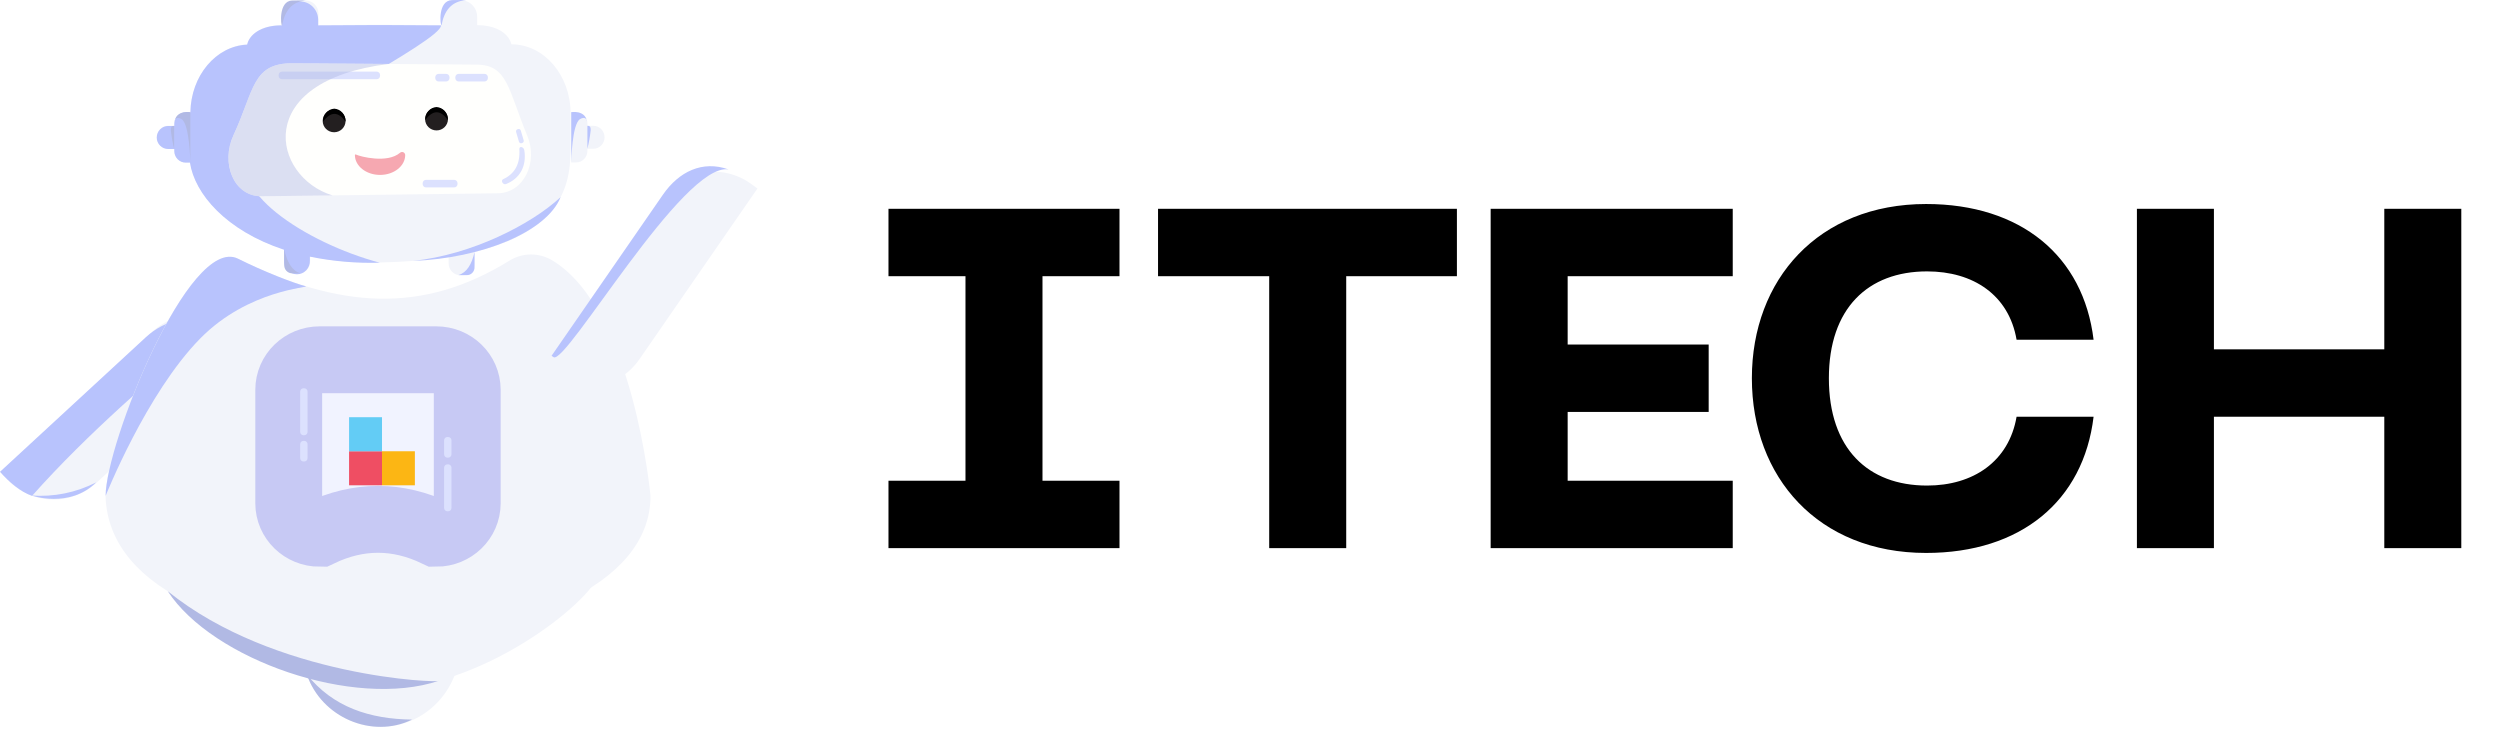
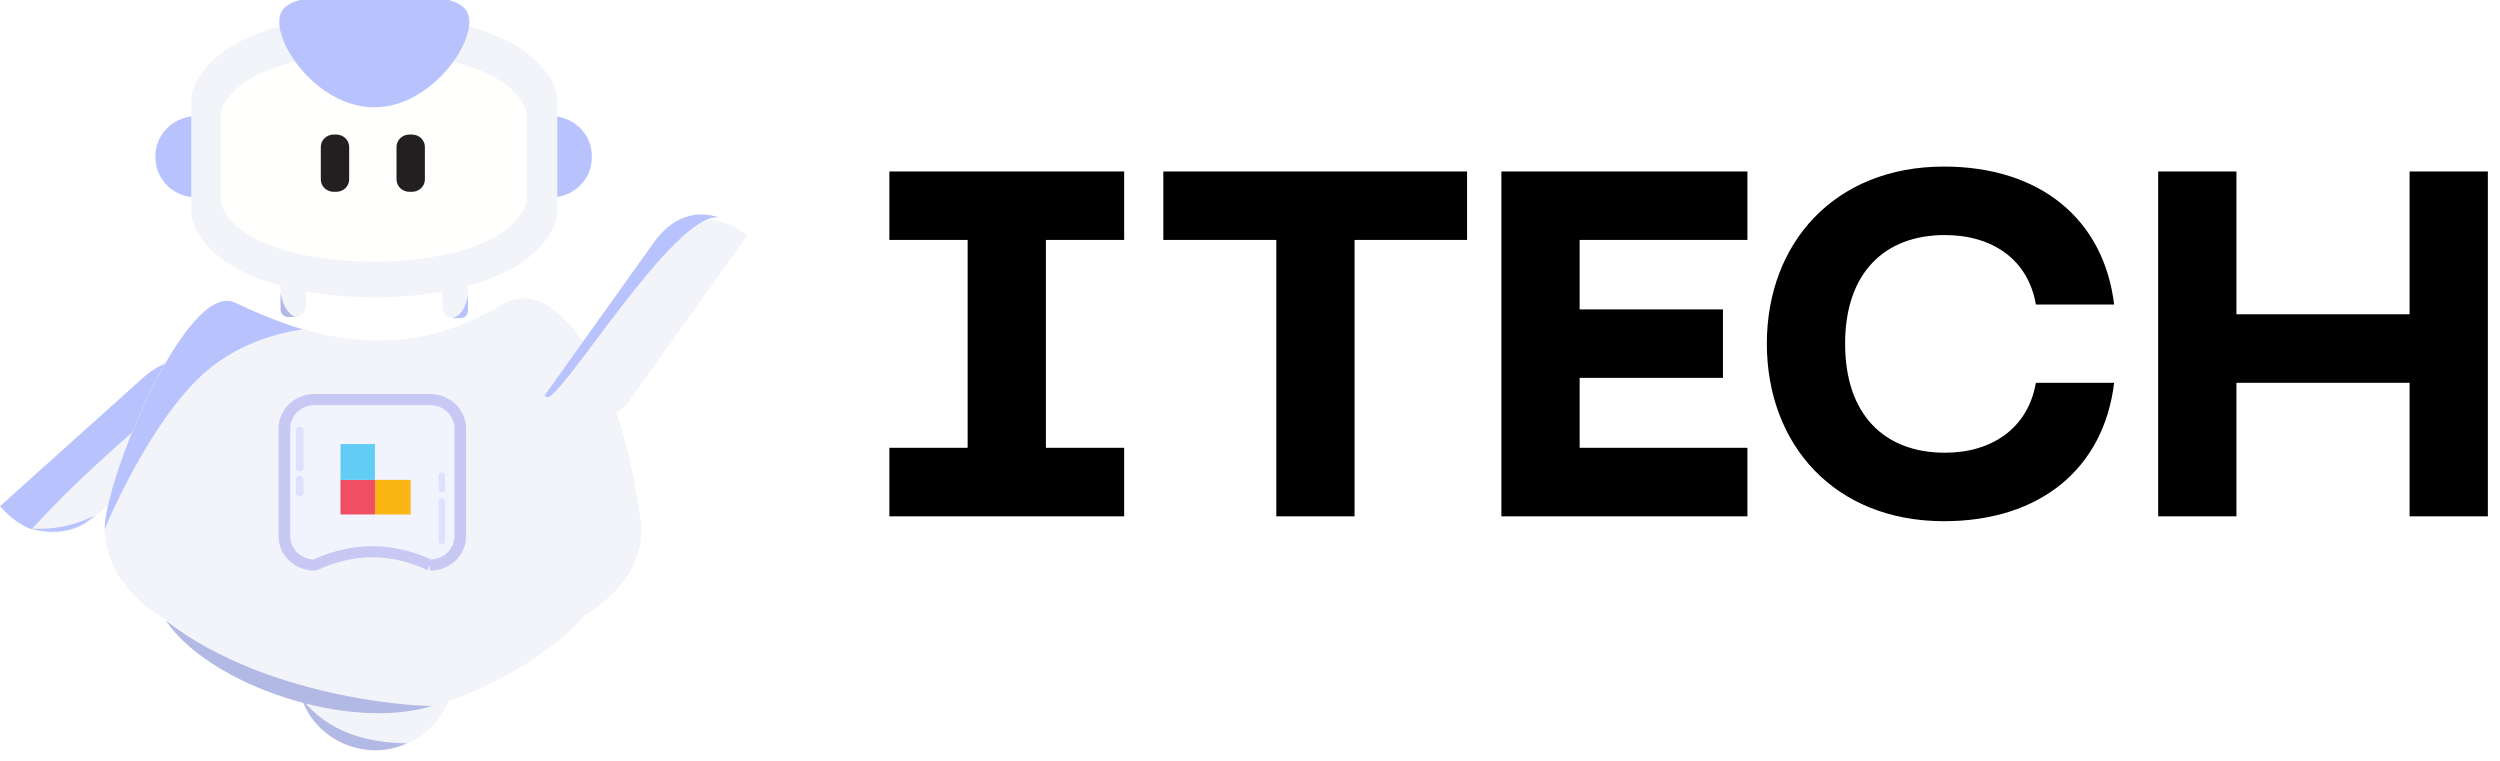
- <svg xmlns="http://www.w3.org/2000/svg" width="187" height="55" viewBox="0 0 187 55" fill="none">
-   <path d="M28.468 19.633C18.262 19.866 13.501 14.288 14.255 10.796V8.483C14.255 5.629 16.236 3.315 18.679 3.315H38.256C40.699 3.315 42.68 5.629 42.68 8.483V10.796C42.678 13.65 42.678 19.307 28.468 19.633Z" fill="#F2F4FA" />
-   <path d="M37.853 4.334H18.899C17.943 3.67 18.602 1.864 21.098 1.881C22.644 1.881 25.165 1.881 27.867 1.856H28.274H28.48H28.883C31.589 1.874 34.11 1.891 35.657 1.881C38.15 1.864 38.815 3.67 37.853 4.334Z" fill="#F2F4FA" />
-   <path d="M22.873 0.041H22.063C21.541 0.041 21.118 0.474 21.118 1.009V3.086C21.118 3.62 21.541 4.054 22.063 4.054H22.873C23.395 4.054 23.818 3.62 23.818 3.086V1.009C23.818 0.474 23.395 0.041 22.873 0.041Z" fill="#F2F4FA" />
-   <path d="M34.486 0.022H34.194C33.529 0.022 32.99 0.574 32.99 1.255V2.799C32.99 3.481 33.529 4.033 34.194 4.033H34.486C35.151 4.033 35.69 3.481 35.69 2.799V1.255C35.69 0.574 35.151 0.022 34.486 0.022Z" fill="#F2F4FA" />
-   <path d="M22.335 17.352H22.125C21.648 17.352 21.262 17.748 21.262 18.236V19.57C21.262 20.059 21.648 20.454 22.125 20.454H22.335C22.811 20.454 23.198 20.059 23.198 19.57V18.236C23.198 17.748 22.811 17.352 22.335 17.352Z" fill="#F2F4FA" />
-   <path d="M34.632 17.484H34.421C33.945 17.484 33.559 17.88 33.559 18.368V19.702C33.559 20.19 33.945 20.586 34.421 20.586H34.632C35.108 20.586 35.495 20.19 35.495 19.702V18.368C35.495 17.88 35.108 17.484 34.632 17.484Z" fill="#F2F4FA" />
-   <path d="M28.481 54.368C31.759 54.368 34.416 51.646 34.416 48.288C34.416 44.93 31.759 42.208 28.481 42.208C25.203 42.208 22.546 44.93 22.546 48.288C22.546 51.646 25.203 54.368 28.481 54.368Z" fill="#F2F4FA" />
-   <path d="M42.781 40.581C43.328 40.581 43.854 40.803 44.242 41.199C44.63 41.596 44.849 42.133 44.851 42.695C44.851 44.505 36.38 51.526 28.613 51.526C20.846 51.526 11.695 44.734 11.695 42.695C11.695 42.132 11.913 41.593 12.301 41.195C12.689 40.797 13.216 40.574 13.765 40.574L42.781 40.581Z" fill="#F2F4FA" />
-   <path d="M18.193 25.177L18.584 25.622L7.231 36.099C6.282 36.975 5.032 37.428 3.757 37.36C2.482 37.292 1.285 36.707 0.431 35.735L0.039 35.29L11.393 24.813C12.341 23.937 13.591 23.484 14.866 23.552C16.142 23.62 17.338 24.205 18.193 25.177Z" fill="#F2F4FA" />
-   <path d="M16.268 24.089C11.538 28.171 6.615 32.346 2.398 37.09C1.534 36.798 0.654 36.034 0 35.291L10.918 25.216C11.632 24.558 12.503 24.107 13.444 23.909C14.384 23.711 15.359 23.773 16.268 24.089Z" fill="#B8C3FD" />
-   <path d="M41.299 19.469C40.813 19.18 40.261 19.03 39.699 19.035C39.137 19.039 38.586 19.199 38.105 19.496C31.583 23.526 25.387 23.095 17.794 19.36C14.129 17.558 7.894 33.253 7.894 37.101C8.326 51.801 48.658 50.837 48.658 37.101C48.656 37.101 47.387 23.121 41.299 19.469Z" fill="#F2F4FA" />
-   <path d="M45.222 10.266C45.222 10.379 45.2 10.491 45.158 10.595C45.116 10.7 45.054 10.795 44.976 10.875C44.898 10.955 44.806 11.018 44.704 11.062C44.602 11.105 44.493 11.127 44.383 11.127H43.936V11.287C43.937 11.4 43.915 11.512 43.874 11.616C43.832 11.721 43.771 11.816 43.693 11.896C43.615 11.976 43.523 12.04 43.422 12.083C43.32 12.127 43.211 12.149 43.101 12.15H42.728V8.389H43.101C43.324 8.389 43.538 8.48 43.696 8.641C43.853 8.803 43.942 9.022 43.942 9.25V9.409H44.389C44.61 9.411 44.821 9.502 44.976 9.663C45.132 9.823 45.22 10.04 45.222 10.266Z" fill="#F2F4FA" />
-   <path d="M11.739 10.266C11.739 10.379 11.761 10.491 11.803 10.595C11.845 10.7 11.907 10.795 11.985 10.875C12.063 10.955 12.155 11.018 12.257 11.062C12.358 11.105 12.468 11.127 12.578 11.127H13.025V11.287C13.025 11.4 13.047 11.512 13.089 11.616C13.131 11.721 13.193 11.816 13.271 11.895C13.349 11.975 13.442 12.038 13.544 12.081C13.646 12.124 13.755 12.146 13.865 12.146H14.238V8.385H13.865C13.643 8.385 13.429 8.476 13.271 8.638C13.114 8.799 13.025 9.018 13.025 9.246V9.405H12.578C12.355 9.406 12.142 9.497 11.985 9.658C11.828 9.82 11.74 10.038 11.739 10.266Z" fill="#F2F4FA" />
-   <path d="M56.18 13.754L56.658 14.1L47.826 26.874C47.088 27.942 45.966 28.666 44.707 28.886C43.448 29.106 42.156 28.805 41.113 28.049L40.636 27.702L49.468 14.928C50.206 13.86 51.328 13.137 52.587 12.916C53.846 12.696 55.138 12.997 56.18 13.754Z" fill="#F2F4FA" />
-   <path d="M28.412 19.651C26.656 19.701 24.901 19.549 23.179 19.198V19.481C23.185 19.615 23.164 19.748 23.118 19.874C23.072 19.999 23.001 20.114 22.911 20.211C22.82 20.308 22.712 20.384 22.592 20.437C22.471 20.49 22.342 20.517 22.211 20.517C22.08 20.517 21.951 20.49 21.83 20.437C21.71 20.384 21.601 20.308 21.511 20.211C21.421 20.114 21.35 19.999 21.304 19.874C21.258 19.748 21.237 19.615 21.243 19.481V18.681C16.909 17.251 14.561 14.502 14.209 12.165H13.901C13.675 12.168 13.458 12.08 13.296 11.918C13.134 11.758 13.042 11.537 13.038 11.306V11.146H12.582C12.355 11.147 12.136 11.056 11.974 10.894C11.894 10.815 11.831 10.72 11.788 10.616C11.744 10.511 11.722 10.399 11.723 10.285C11.726 10.054 11.818 9.834 11.979 9.673C12.14 9.511 12.357 9.422 12.582 9.424H13.038V9.267C13.04 9.153 13.063 9.039 13.107 8.934C13.151 8.829 13.215 8.733 13.295 8.653C13.375 8.573 13.47 8.51 13.574 8.468C13.678 8.425 13.789 8.405 13.901 8.406H14.24C14.281 5.663 16.15 3.443 18.487 3.338C18.634 2.63 19.478 1.891 21.079 1.898H21.099V1.442C21.112 1.084 21.26 0.745 21.512 0.497C21.764 0.248 22.1 0.109 22.45 0.109C22.799 0.109 23.135 0.248 23.387 0.497C23.639 0.745 23.787 1.084 23.799 1.442V1.898C25.018 1.898 26.408 1.883 27.851 1.875H28.866C30.784 1.889 31.538 1.896 32.99 1.898C33.038 3.044 20.63 9.231 18.964 11.195C16.566 14.023 22.832 18.169 28.412 19.651Z" fill="#B8C3FD" />
-   <path d="M37.227 14.458L19.579 14.681C17.471 14.708 16.5 12.2 17.458 10.13C19.048 6.694 18.85 4.707 21.93 4.73L35.653 4.833C37.982 4.85 38.004 6.682 39.443 10.161C40.265 12.137 39.188 14.441 37.227 14.458Z" fill="#FFFFFD" />
-   <path d="M32.638 39.89C29.729 38.501 26.819 38.501 23.908 39.89C22.631 39.89 21.597 38.886 21.597 37.645V29.156C21.597 27.915 22.631 26.911 23.908 26.911H32.638C33.914 26.911 34.949 27.915 34.949 29.156V37.645C34.949 38.886 33.914 39.89 32.638 39.89Z" fill="#F1F3FF" stroke="#C7C9F4" stroke-width="5" stroke-miterlimit="10" />
-   <path d="M26.546 11.595C26.546 12.417 27.389 13.084 28.428 13.084C29.468 13.084 30.309 12.417 30.309 11.595C30.306 11.55 30.292 11.506 30.267 11.469C30.241 11.432 30.206 11.404 30.166 11.386C30.125 11.369 30.081 11.364 30.038 11.371C29.994 11.379 29.954 11.399 29.921 11.428C28.971 12.242 26.949 11.713 26.638 11.564C26.573 11.526 26.546 11.577 26.546 11.595Z" fill="#F6A8B1" />
-   <path d="M32.653 9.756C33.125 9.756 33.508 9.377 33.508 8.91C33.508 8.443 33.125 8.065 32.653 8.065C32.18 8.065 31.797 8.443 31.797 8.91C31.797 9.377 32.18 9.756 32.653 9.756Z" fill="#231F20" />
-   <path d="M24.992 9.893C25.464 9.893 25.847 9.514 25.847 9.047C25.847 8.58 25.464 8.202 24.992 8.202C24.52 8.202 24.137 8.58 24.137 9.047C24.137 9.514 24.52 9.893 24.992 9.893Z" fill="#231F20" />
-   <path d="M25.004 8.128C25.241 8.143 25.463 8.255 25.621 8.437C25.779 8.619 25.86 8.858 25.848 9.101C25.309 8.338 24.748 8.313 24.16 9.101C24.147 8.858 24.228 8.619 24.386 8.437C24.544 8.255 24.766 8.143 25.004 8.128Z" fill="black" />
-   <path d="M32.653 8.006C32.89 8.021 33.113 8.132 33.271 8.314C33.429 8.496 33.51 8.736 33.497 8.979C32.956 8.216 32.396 8.191 31.809 8.979C31.795 8.735 31.876 8.496 32.034 8.314C32.193 8.131 32.415 8.02 32.653 8.006Z" fill="black" />
-   <path d="M36.247 5.526H34.304C34.168 5.526 34.058 5.638 34.058 5.778V5.841C34.058 5.98 34.168 6.093 34.304 6.093H36.247C36.383 6.093 36.493 5.98 36.493 5.841V5.778C36.493 5.638 36.383 5.526 36.247 5.526Z" fill="#DCE1FE" />
-   <path d="M28.182 5.358H21.088C20.952 5.358 20.842 5.47 20.842 5.61V5.673C20.842 5.812 20.952 5.925 21.088 5.925H28.182C28.318 5.925 28.428 5.812 28.428 5.673V5.61C28.428 5.47 28.318 5.358 28.182 5.358Z" fill="#DCE1FE" />
-   <path d="M33.976 13.452H31.861C31.725 13.452 31.615 13.565 31.615 13.704V13.767C31.615 13.906 31.725 14.019 31.861 14.019H33.976C34.112 14.019 34.222 13.906 34.222 13.767V13.704C34.222 13.565 34.112 13.452 33.976 13.452Z" fill="#DCE1FE" />
-   <path d="M33.377 5.526H32.804C32.668 5.526 32.558 5.638 32.558 5.778V5.841C32.558 5.98 32.668 6.093 32.804 6.093H33.377C33.513 6.093 33.623 5.98 33.623 5.841V5.778C33.623 5.638 33.513 5.526 33.377 5.526Z" fill="#DCE1FE" />
-   <path d="M22.76 29.043H22.698C22.562 29.043 22.452 29.156 22.452 29.295V32.304C22.452 32.443 22.562 32.556 22.698 32.556H22.76C22.895 32.556 23.006 32.443 23.006 32.304V29.295C23.006 29.156 22.895 29.043 22.76 29.043Z" fill="#DCE1FE" />
-   <path d="M22.76 32.976H22.698C22.562 32.976 22.452 33.089 22.452 33.228V34.268C22.452 34.407 22.562 34.52 22.698 34.52H22.76C22.895 34.52 23.006 34.407 23.006 34.268V33.228C23.006 33.089 22.895 32.976 22.76 32.976Z" fill="#DCE1FE" />
-   <path d="M33.525 34.732H33.464C33.328 34.732 33.218 34.845 33.218 34.984V37.993C33.218 38.132 33.328 38.245 33.464 38.245H33.525C33.661 38.245 33.771 38.132 33.771 37.993V34.984C33.771 34.845 33.661 34.732 33.525 34.732Z" fill="#DCE1FE" />
-   <path d="M33.525 32.688H33.464C33.328 32.688 33.218 32.8 33.218 32.94V33.98C33.218 34.119 33.328 34.232 33.464 34.232H33.525C33.661 34.232 33.771 34.119 33.771 33.98V32.94C33.771 32.8 33.661 32.688 33.525 32.688Z" fill="#DCE1FE" />
-   <path d="M39.219 11.241C39.406 12.425 38.888 13.357 37.848 13.769C37.636 13.853 37.419 13.502 37.636 13.402C38.489 13.009 38.919 12.284 38.847 11.163C38.83 10.894 39.177 10.974 39.219 11.241Z" fill="#DCE1FE" />
-   <path d="M39.17 10.49L38.956 9.766C38.93 9.677 38.839 9.627 38.752 9.654L38.715 9.665C38.628 9.692 38.579 9.786 38.605 9.874L38.818 10.598C38.844 10.687 38.936 10.737 39.022 10.711L39.06 10.699C39.147 10.672 39.196 10.579 39.17 10.49Z" fill="#DCE1FE" />
-   <path d="M7.901 37.09C7.901 33.239 14.138 17.545 17.804 19.349C19.702 20.304 22.02 21.201 22.866 21.409C23.265 21.508 18.599 21.636 14.977 25.319C10.95 29.41 7.901 37.09 7.901 37.09Z" fill="#B8C3FD" />
-   <path opacity="0.46" d="M29.079 4.783L21.933 4.73C18.851 4.707 19.048 6.69 17.461 10.13C16.503 12.202 17.474 14.712 19.581 14.681L24.87 14.615C20.349 13.24 18.769 6.053 29.079 4.783Z" fill="#B1B9E4" />
-   <path d="M54.496 12.675C52.544 11.976 50.781 12.835 49.586 14.563L41.257 26.613L41.406 26.716C42.334 27.344 51.114 12.098 54.496 12.675Z" fill="#B8C3FD" />
-   <path d="M42.729 12.15V8.389C42.729 8.389 43.735 8.225 43.894 9.033C43.935 9.243 43.938 8.599 43.392 8.908C42.779 9.248 42.729 12.15 42.729 12.15Z" fill="#B8C3FD" />
-   <path d="M43.937 9.405V11.123C44.05 10.677 44.131 10.222 44.181 9.764C44.196 9.447 44.095 9.418 43.937 9.405Z" fill="#B8C3FD" />
-   <path d="M30.889 19.517C35.995 19.326 40.884 17.364 41.935 14.744C39.747 16.779 35.286 19.061 30.889 19.517Z" fill="#B8C3FD" />
-   <path d="M34.873 0.008C33.755 0.092 33.223 0.814 33.026 1.891C32.927 1.919 32.728 0.041 33.807 0.008C34.457 -0.011 34.873 0.008 34.873 0.008Z" fill="#B8C3FD" />
-   <path d="M35.495 18.851V19.956C35.501 20.039 35.489 20.122 35.46 20.2C35.432 20.278 35.388 20.349 35.331 20.408C35.274 20.467 35.205 20.513 35.129 20.543C35.053 20.572 34.972 20.585 34.892 20.58H34.28C34.903 20.399 35.288 19.786 35.495 18.851Z" fill="#B8C3FD" />
-   <path d="M14.239 12.15V8.389C14.239 8.389 13.233 8.225 13.074 9.031C13.033 9.241 13.03 8.599 13.576 8.909C14.183 9.256 14.239 12.15 14.239 12.15Z" fill="#B1B9E4" />
-   <path d="M13.026 9.412V11.131C12.912 10.684 12.83 10.229 12.782 9.769C12.767 9.454 12.867 9.426 13.026 9.412Z" fill="#B1B9E4" />
-   <path d="M21.262 18.65V19.796C21.256 19.88 21.266 19.965 21.294 20.044C21.321 20.124 21.365 20.197 21.422 20.258C21.479 20.319 21.547 20.367 21.623 20.4C21.7 20.432 21.782 20.447 21.864 20.445H22.477C21.858 20.262 21.467 19.616 21.262 18.65Z" fill="#B1B9E4" />
-   <path d="M22.874 0.041C21.795 0.125 21.288 0.847 21.1 1.923C21.003 1.952 20.813 0.073 21.846 0.041C22.473 0.022 22.874 0.041 22.874 0.041Z" fill="#B1B9E4" />
-   <path d="M22.95 50.442C24.037 53.674 27.845 55.287 30.825 53.826C27.659 53.786 24.912 52.903 22.95 50.442Z" fill="#B1B9E4" />
-   <path d="M32.836 50.919C26.478 53.059 15.879 49.333 12.549 44.224C20.532 50.676 32.918 51.104 32.836 50.919Z" fill="#B1B9E4" />
-   <path d="M2.348 37.063C2.348 37.063 5.194 38.062 7.193 36.082C5.693 36.849 4.02 37.188 2.348 37.063Z" fill="#B8C3FD" />
-   <path d="M31.032 33.754H28.569V36.301H31.032V33.754Z" fill="#FCB614" />
-   <path d="M28.574 33.754H26.111V36.301H28.574V33.754Z" fill="#EF4E63" />
-   <path d="M28.574 31.207H26.111V33.754H28.574V31.207Z" fill="#63CCF5" />
-   <path d="M83.738 20.66V15.62H66.458V20.66H72.218V35.96H66.458V41H83.738V35.96H77.978V20.66H83.738ZM108.977 15.62H86.621V20.66H94.936V41H100.697V20.66H108.977V15.62ZM111.501 41H129.609V35.96H117.261V30.812H127.809V25.772H117.261V20.66H129.609V15.62H111.501V41ZM131.04 28.292C131.04 35.708 136.008 41.36 144.072 41.36C151.164 41.36 155.844 37.472 156.6 31.172H150.84C150.264 34.52 147.6 36.32 144.144 36.32C139.716 36.32 136.8 33.548 136.8 28.292C136.8 23.072 139.716 20.3 144.144 20.3C147.6 20.3 150.264 22.064 150.84 25.412H156.6C155.844 19.148 151.164 15.26 144.072 15.26C136.008 15.26 131.04 20.912 131.04 28.292ZM178.345 15.62V26.132H165.601V15.62H159.841V41H165.601V31.172H178.345V41H184.105V15.62H178.345Z" fill="black" />
+ <svg xmlns="http://www.w3.org/2000/svg" width="184" height="56" viewBox="0 0 184 56" fill="none">
+   <path d="M27.64 55.219C30.827 55.219 33.413 52.656 33.413 49.501C33.413 46.346 30.827 43.783 27.64 43.783C24.452 43.783 21.867 46.346 21.867 49.501C21.867 52.656 24.452 55.219 27.64 55.219Z" fill="#F2F4FA" />
+   <path d="M41.538 42.233C41.804 42.233 42.066 42.284 42.31 42.384C42.554 42.483 42.775 42.629 42.959 42.811C43.337 43.188 43.549 43.691 43.549 44.213C43.549 45.91 35.324 52.493 27.782 52.493C20.241 52.493 11.357 46.121 11.357 44.213C11.355 43.69 11.566 43.186 11.946 42.808C12.13 42.625 12.35 42.478 12.594 42.378C12.838 42.278 13.101 42.226 13.366 42.225L41.538 42.233Z" fill="#F2F4FA" />
+   <path d="M17.661 27.747L18.041 28.165L7.015 38.011C6.566 38.417 6.035 38.732 5.454 38.935C4.873 39.139 4.255 39.228 3.637 39.196C3.019 39.164 2.415 39.012 1.861 38.75C1.306 38.487 0.814 38.12 0.413 37.67L0.038 37.248L11.06 27.402C11.509 26.996 12.04 26.682 12.621 26.478C13.202 26.274 13.82 26.186 14.438 26.218C15.055 26.25 15.66 26.402 16.214 26.665C16.768 26.927 17.26 27.295 17.661 27.745V27.747Z" fill="#F2F4FA" />
+   <path d="M15.768 26.692C11.184 30.541 6.413 34.479 2.325 38.954C1.487 38.678 0.635 37.958 0 37.258L10.582 27.753C11.266 27.138 12.112 26.712 13.03 26.522C13.942 26.335 14.89 26.394 15.768 26.692Z" fill="#B8C3FD" />
+   <path d="M40.077 22.37C39.61 22.099 39.072 21.958 38.525 21.962C37.978 21.966 37.443 22.116 36.98 22.395C30.658 26.18 24.662 25.775 17.293 22.269C13.741 20.575 7.699 35.316 7.699 38.931C8.118 52.738 47.222 51.838 47.222 38.931C47.207 38.931 45.978 25.801 40.077 22.37Z" fill="#F2F4FA" />
+   <path d="M54.537 17.01L55.001 17.337L46.427 29.341C46.08 29.833 45.633 30.254 45.113 30.579C44.593 30.903 44.01 31.125 43.399 31.232C42.792 31.334 42.169 31.317 41.57 31.181C40.97 31.046 40.405 30.796 39.91 30.446L39.446 30.119L48.02 18.114C48.367 17.622 48.814 17.202 49.334 16.877C49.854 16.552 50.437 16.331 51.048 16.224C51.655 16.122 52.277 16.139 52.877 16.274C53.477 16.409 54.042 16.66 54.537 17.01Z" fill="#F2F4FA" />
+   <path d="M31.64 41.589C28.817 40.282 25.994 40.282 23.171 41.589C22.581 41.593 22.014 41.374 21.594 40.979C21.174 40.584 20.935 40.046 20.93 39.483V31.519C20.931 31.24 20.991 30.963 21.104 30.706C21.218 30.448 21.383 30.215 21.591 30.019C21.8 29.823 22.046 29.668 22.317 29.562C22.588 29.457 22.878 29.404 23.171 29.407H31.64C31.932 29.405 32.222 29.459 32.492 29.564C32.763 29.669 33.009 29.824 33.217 30.02C33.424 30.217 33.589 30.45 33.703 30.707C33.816 30.964 33.875 31.24 33.876 31.519V39.483C33.871 40.045 33.633 40.583 33.214 40.977C32.795 41.372 32.229 41.592 31.64 41.589Z" fill="#F1F3FF" />
+   <path fill-rule="evenodd" clip-rule="evenodd" d="M23.168 29.815C22.931 29.813 22.697 29.856 22.478 29.941C22.259 30.026 22.06 30.151 21.892 30.309C21.724 30.468 21.59 30.657 21.498 30.864C21.407 31.072 21.359 31.295 21.357 31.52V39.481C21.362 39.936 21.555 40.37 21.894 40.688C22.212 40.987 22.634 41.161 23.077 41.179C25.956 39.874 28.854 39.874 31.734 41.179C32.176 41.16 32.597 40.985 32.914 40.687C33.252 40.368 33.444 39.935 33.449 39.481V31.52C33.447 31.295 33.4 31.073 33.308 30.865C33.217 30.658 33.083 30.469 32.916 30.311C32.748 30.152 32.549 30.027 32.331 29.942C32.112 29.857 31.878 29.814 31.642 29.815L31.64 29.815H23.169L23.168 29.815ZM31.64 41.589L31.454 41.957C28.748 40.704 26.063 40.704 23.358 41.957L23.271 41.997L23.174 41.998C22.471 42.003 21.795 41.741 21.294 41.27C20.793 40.8 20.508 40.158 20.502 39.487L20.502 39.485V31.517C20.504 31.184 20.575 30.854 20.71 30.547C20.845 30.24 21.043 29.962 21.291 29.728C21.539 29.494 21.833 29.309 22.157 29.184C22.479 29.059 22.824 28.996 23.173 28.998H31.639C31.987 28.997 32.332 29.06 32.654 29.186C32.976 29.311 33.27 29.496 33.517 29.73C33.765 29.964 33.962 30.242 34.097 30.549C34.232 30.855 34.302 31.184 34.304 31.517L34.304 31.519L34.304 39.485L34.304 39.487C34.298 40.157 34.014 40.798 33.514 41.268C33.015 41.739 32.34 42.001 31.638 41.998L31.64 41.589Z" fill="#C7C9F4" />
+   <path d="M22.087 31.411H22.025C21.993 31.411 21.96 31.417 21.93 31.428C21.9 31.44 21.872 31.457 21.849 31.479C21.826 31.501 21.808 31.527 21.795 31.556C21.782 31.584 21.776 31.615 21.775 31.646V34.448C21.775 34.479 21.782 34.51 21.794 34.539C21.807 34.568 21.826 34.594 21.849 34.616C21.872 34.638 21.9 34.655 21.93 34.666C21.96 34.678 21.992 34.684 22.025 34.684H22.087C22.119 34.684 22.152 34.678 22.182 34.666C22.213 34.655 22.24 34.638 22.264 34.616C22.287 34.594 22.306 34.568 22.319 34.539C22.331 34.51 22.338 34.479 22.338 34.448V31.646C22.337 31.583 22.31 31.523 22.263 31.479C22.216 31.435 22.153 31.411 22.087 31.411Z" fill="#DCE1FE" />
+   <path d="M22.087 35.046H22.025C21.959 35.046 21.895 35.071 21.849 35.116C21.802 35.161 21.775 35.221 21.775 35.285V36.265C21.775 36.296 21.782 36.327 21.794 36.356C21.807 36.385 21.825 36.411 21.849 36.433C21.872 36.455 21.899 36.472 21.93 36.484C21.96 36.496 21.992 36.502 22.025 36.502H22.087C22.12 36.502 22.152 36.496 22.183 36.484C22.213 36.473 22.241 36.455 22.264 36.433C22.287 36.411 22.306 36.385 22.319 36.356C22.331 36.327 22.338 36.296 22.338 36.265V35.285C22.338 35.253 22.332 35.222 22.319 35.193C22.306 35.164 22.288 35.138 22.265 35.116C22.241 35.093 22.213 35.076 22.183 35.064C22.152 35.052 22.12 35.046 22.087 35.046Z" fill="#DCE1FE" />
+   <path d="M32.548 36.683H32.495C32.434 36.69 32.379 36.718 32.34 36.762C32.301 36.807 32.282 36.864 32.286 36.922V39.802C32.281 39.86 32.3 39.918 32.339 39.963C32.378 40.008 32.434 40.036 32.495 40.042H32.548C32.608 40.036 32.664 40.008 32.703 39.963C32.742 39.918 32.761 39.86 32.756 39.802V36.922C32.761 36.864 32.741 36.807 32.703 36.762C32.663 36.718 32.608 36.69 32.548 36.683Z" fill="#DCE1FE" />
+   <path d="M32.548 34.774H32.495C32.434 34.779 32.378 34.808 32.339 34.852C32.3 34.897 32.281 34.954 32.286 35.012V35.992C32.281 36.05 32.3 36.107 32.339 36.152C32.379 36.196 32.434 36.224 32.495 36.229H32.548C32.608 36.224 32.664 36.196 32.703 36.152C32.742 36.107 32.761 36.05 32.756 35.992V35.012C32.761 34.954 32.742 34.897 32.703 34.852C32.664 34.808 32.608 34.779 32.548 34.774Z" fill="#DCE1FE" />
+   <path d="M7.699 38.954C7.699 35.335 13.749 20.585 17.306 22.279C19.149 23.176 21.399 24.019 22.22 24.215C22.607 24.308 18.079 24.429 14.563 27.891C10.656 31.735 7.699 38.954 7.699 38.954Z" fill="#B8C3FD" />
+   <path d="M52.935 16.01C51.037 15.357 49.326 16.16 48.166 17.786L40.075 29.114L40.221 29.212C41.122 29.804 49.65 15.47 52.935 16.01Z" fill="#B8C3FD" />
+   <path d="M22.242 51.494C23.303 54.561 27.033 56.092 29.941 54.705C26.846 54.667 24.162 53.829 22.242 51.494Z" fill="#B1B9E4" />
+   <path d="M31.911 51.919C25.735 53.914 15.437 50.441 12.201 45.678C19.957 51.694 31.995 52.092 31.911 51.919Z" fill="#B1B9E4" />
+   <path d="M2.253 38.895C2.253 38.895 5.008 39.851 6.944 37.954C5.506 38.687 3.879 39.013 2.253 38.895Z" fill="#B8C3FD" />
+   <path d="M30.222 35.319H27.594V37.864H30.222V35.319Z" fill="#FCB614" />
+   <path d="M27.595 35.319H25.061V37.864H27.595V35.319Z" fill="#EF4E63" />
+   <path d="M27.595 32.684H25.061V35.319H27.595V32.684Z" fill="#63CCF5" />
+   <path d="M21.688 20.421H21.484C21.258 20.426 21.043 20.516 20.887 20.672C20.73 20.827 20.644 21.035 20.648 21.251V22.501C20.644 22.717 20.73 22.925 20.887 23.08C21.044 23.235 21.259 23.325 21.484 23.329H21.688C21.913 23.325 22.128 23.235 22.285 23.08C22.442 22.925 22.528 22.717 22.524 22.501V21.251C22.528 21.035 22.442 20.827 22.285 20.672C22.129 20.516 21.914 20.426 21.688 20.421Z" fill="#F2F4FA" />
+   <path d="M33.608 20.508H33.404C33.178 20.512 32.964 20.602 32.807 20.757C32.65 20.913 32.564 21.121 32.568 21.336V22.587C32.564 22.803 32.65 23.011 32.807 23.166C32.964 23.321 33.178 23.411 33.404 23.416H33.608C33.833 23.411 34.048 23.321 34.205 23.166C34.361 23.011 34.448 22.803 34.444 22.587V21.336C34.448 21.121 34.361 20.913 34.205 20.757C34.048 20.602 33.833 20.512 33.608 20.508Z" fill="#F2F4FA" />
+   <path d="M34.443 21.781V22.825C34.449 22.902 34.438 22.981 34.413 23.055C34.386 23.128 34.344 23.195 34.291 23.253C34.24 23.307 34.176 23.35 34.105 23.378C34.036 23.407 33.961 23.42 33.886 23.414H33.319C33.896 23.243 34.254 22.665 34.443 21.781Z" fill="#B8C3FD" />
+   <path d="M20.65 21.599V22.709C20.645 22.789 20.654 22.87 20.679 22.947C20.704 23.023 20.745 23.093 20.799 23.153C20.849 23.211 20.913 23.258 20.985 23.29C21.055 23.321 21.131 23.336 21.207 23.333H21.776C21.202 23.148 20.84 22.527 20.65 21.599Z" fill="#B1B9E4" />
+   <path d="M14.522 8.541H40.475C40.877 8.537 41.275 8.609 41.647 8.753C42.019 8.896 42.357 9.108 42.644 9.377C42.929 9.646 43.157 9.965 43.314 10.318C43.47 10.671 43.552 11.05 43.555 11.433V11.649C43.552 12.031 43.47 12.41 43.313 12.763C43.157 13.115 42.929 13.435 42.643 13.703C42.357 13.972 42.018 14.184 41.646 14.327C41.274 14.47 40.876 14.542 40.475 14.539H14.522C14.121 14.542 13.723 14.47 13.351 14.327C12.979 14.184 12.641 13.972 12.355 13.703C12.069 13.435 11.841 13.115 11.684 12.763C11.528 12.41 11.445 12.031 11.442 11.649V11.436C11.445 11.053 11.527 10.674 11.683 10.32C11.839 9.967 12.067 9.647 12.353 9.378C12.639 9.109 12.978 8.897 13.35 8.753C13.722 8.61 14.121 8.537 14.522 8.541Z" fill="#B8C3FD" />
+   <path d="M27.633 21.892C25.869 21.892 16.854 21.728 14.353 16.752C14.158 16.337 14.064 15.885 14.077 15.43V7.515C14.064 7.06 14.158 6.609 14.353 6.193C16.919 1.081 26.42 1.093 27.573 1.093C28.757 1.093 38.181 1.106 40.748 6.193C40.94 6.609 41.031 7.061 41.014 7.515V15.437C41.029 15.892 40.934 16.343 40.739 16.759C38.308 21.604 29.683 21.892 27.633 21.892Z" fill="#F2F4FA" />
+   <path d="M27.572 19.263C26.097 19.263 18.555 19.144 16.466 15.469C16.306 15.166 16.227 14.829 16.237 14.489V8.659C16.227 8.319 16.306 7.982 16.466 7.678C18.617 3.906 26.561 3.921 27.523 3.921C28.484 3.921 36.394 3.921 38.532 7.678C38.694 7.981 38.773 8.318 38.764 8.659V14.484C38.774 14.824 38.694 15.161 38.532 15.464C36.498 19.046 29.287 19.26 27.572 19.263Z" fill="#FFFFFD" />
+   <path d="M34.378 0.874C34.129 0.395 33.573 0.142 32.999 0H22.096C21.521 0.142 20.965 0.395 20.715 0.874C19.76 2.701 23.206 7.899 27.547 7.899C31.887 7.899 35.335 2.701 34.378 0.874Z" fill="#B8C3FD" />
+   <path d="M24.57 9.902H24.741C24.866 9.901 24.989 9.924 25.105 9.969C25.221 10.013 25.326 10.08 25.415 10.163C25.504 10.247 25.575 10.347 25.624 10.457C25.672 10.566 25.698 10.684 25.699 10.804V13.217C25.696 13.457 25.594 13.687 25.415 13.856C25.235 14.025 24.993 14.119 24.741 14.117H24.57C24.445 14.118 24.321 14.095 24.205 14.051C24.089 14.006 23.984 13.94 23.895 13.857C23.806 13.773 23.735 13.673 23.686 13.563C23.638 13.454 23.612 13.336 23.611 13.217V10.804C23.612 10.684 23.637 10.566 23.686 10.456C23.735 10.346 23.805 10.247 23.894 10.163C23.983 10.079 24.089 10.013 24.205 9.968C24.32 9.923 24.445 9.901 24.57 9.902Z" fill="#231F20" />
+   <path d="M30.142 9.902H30.313C30.438 9.901 30.562 9.924 30.677 9.969C30.793 10.013 30.898 10.08 30.988 10.163C31.076 10.247 31.147 10.347 31.196 10.457C31.245 10.566 31.27 10.684 31.271 10.804V13.217C31.269 13.457 31.166 13.687 30.987 13.856C30.807 14.025 30.565 14.119 30.313 14.117H30.142C29.89 14.119 29.647 14.025 29.468 13.856C29.288 13.687 29.186 13.457 29.184 13.217V10.804C29.184 10.684 29.21 10.566 29.259 10.457C29.307 10.347 29.378 10.247 29.467 10.163C29.556 10.08 29.661 10.013 29.777 9.969C29.893 9.924 30.017 9.901 30.142 9.902Z" fill="#231F20" />
+   <path d="M82.738 17.66V12.62H65.458V17.66H71.218V32.96H65.458V38H82.738V32.96H76.978V17.66H82.738ZM107.977 12.62H85.621V17.66H93.937V38H99.697V17.66H107.977V12.62ZM110.502 38H128.61V32.96H116.262V27.812H126.81V22.772H116.262V17.66H128.61V12.62H110.502V38ZM130.04 25.292C130.04 32.708 135.008 38.36 143.072 38.36C150.164 38.36 154.844 34.472 155.6 28.172H149.84C149.264 31.52 146.6 33.32 143.144 33.32C138.716 33.32 135.8 30.548 135.8 25.292C135.8 20.072 138.716 17.3 143.144 17.3C146.6 17.3 149.264 19.064 149.84 22.412H155.6C154.844 16.148 150.164 12.26 143.072 12.26C135.008 12.26 130.04 17.912 130.04 25.292ZM177.346 12.62V23.132H164.602V12.62H158.842V38H164.602V28.172H177.346V38H183.106V12.62H177.346Z" fill="black" />
</svg>
